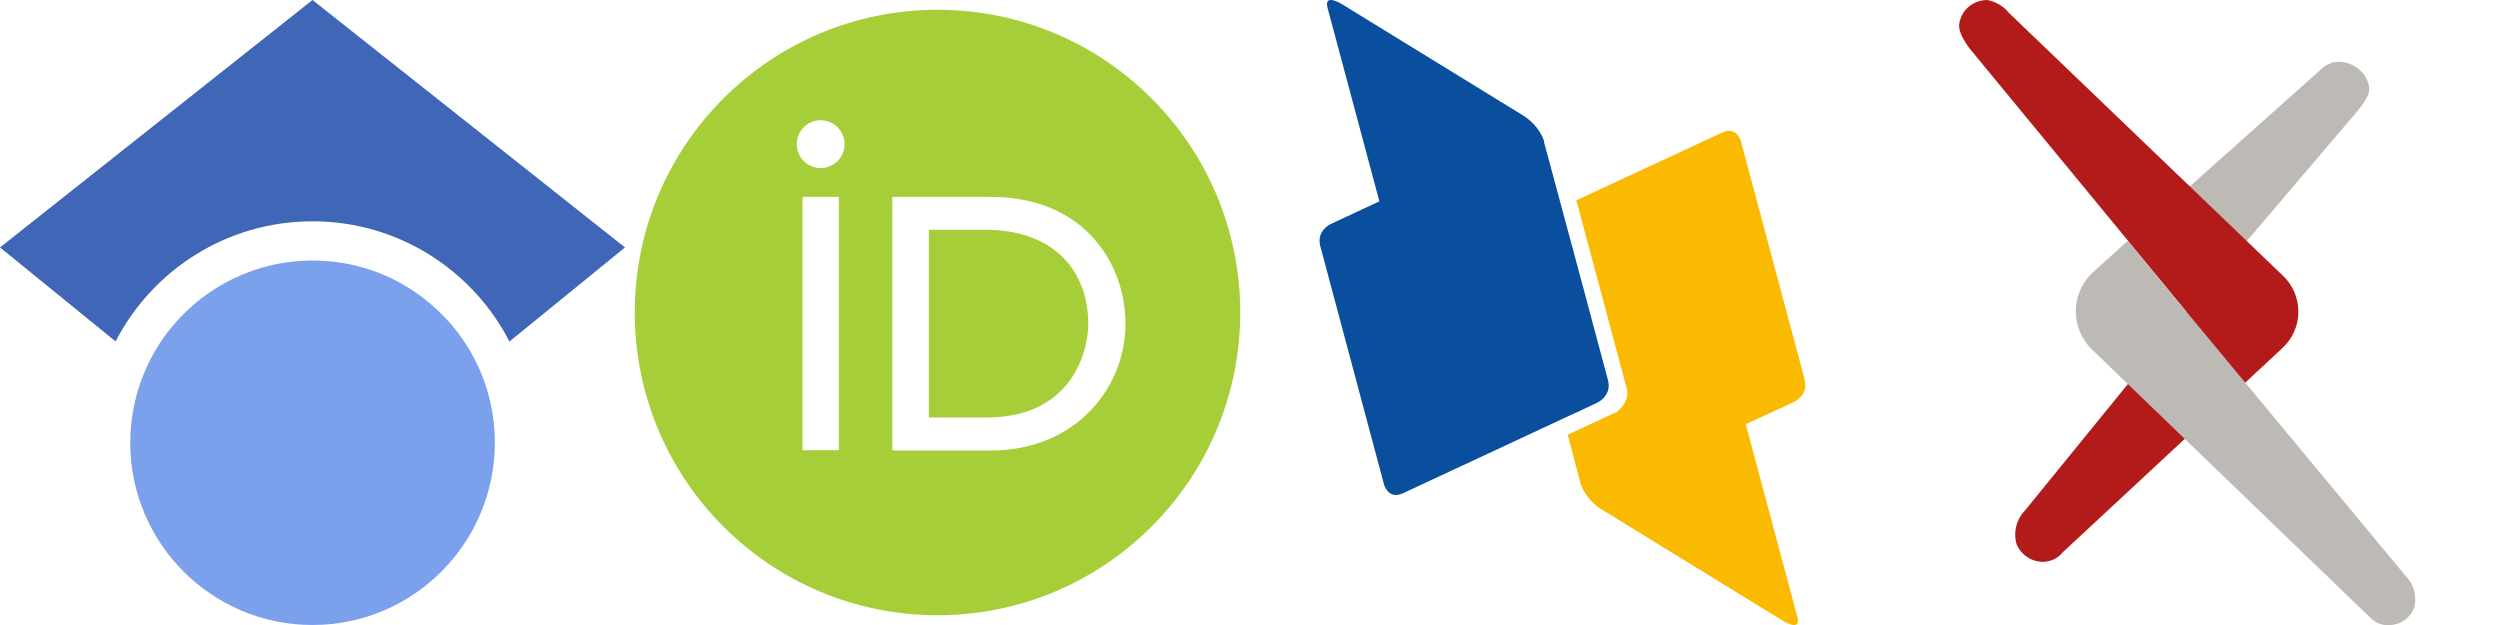
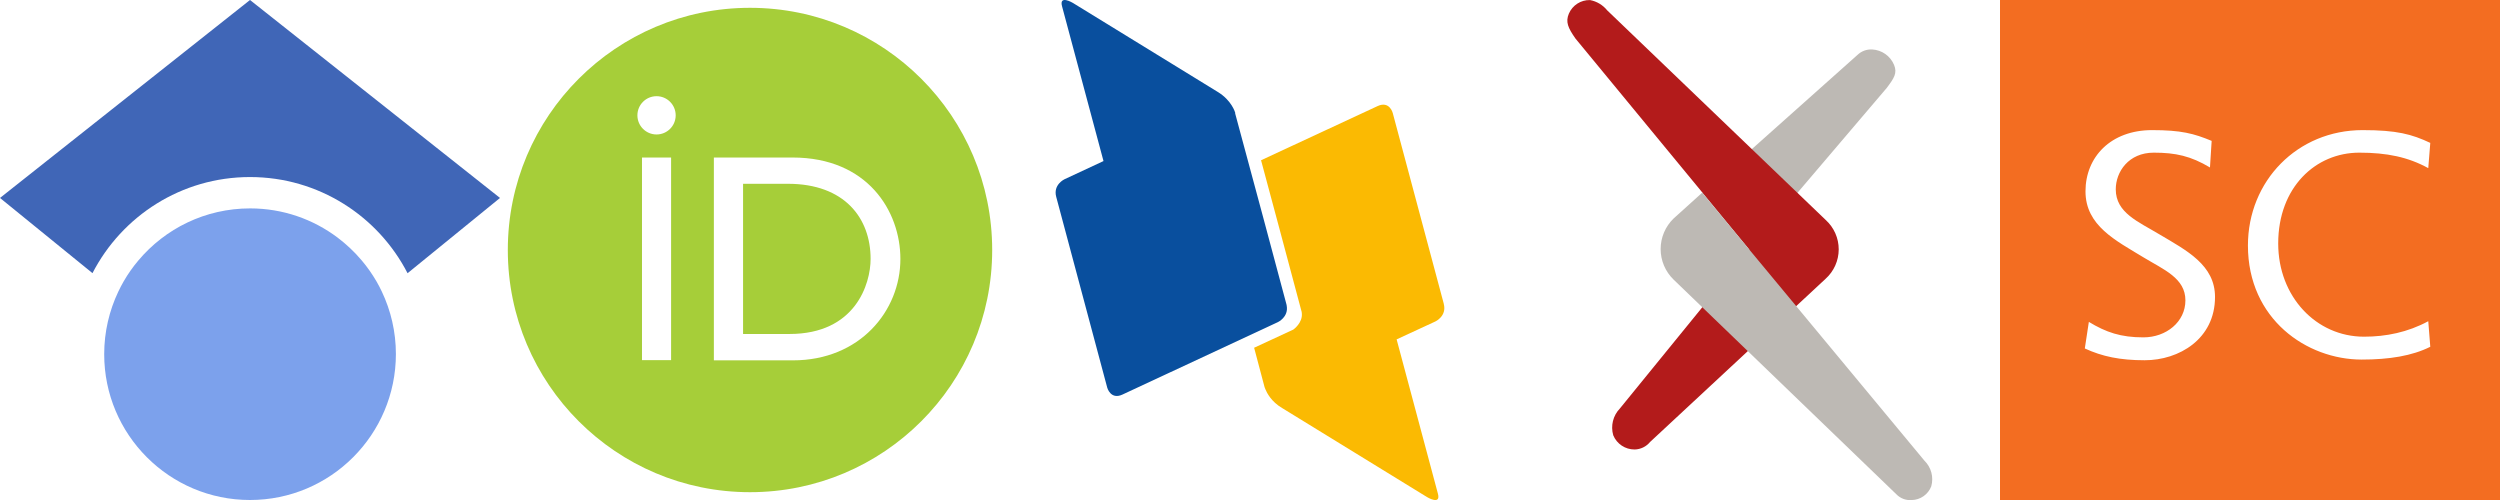
- <svg xmlns="http://www.w3.org/2000/svg" xmlns:xlink="http://www.w3.org/1999/xlink" height="128" width="512">
+ <svg xmlns="http://www.w3.org/2000/svg" xmlns:xlink="http://www.w3.org/1999/xlink" height="128" width="640">
  <symbol id="fa-google-scholar" viewBox="0 0 512 512">
    <path fill="#7ca1ec" d="M390.9 298.5c0 0 0 .1 .1 .1c9.2 19.4 14.4 41.1 14.4 64C405.3 445.1 338.5 512 256 512s-149.3-66.9-149.3-149.3c0-22.9 5.2-44.6 14.4-64h0c1.7-3.6 3.6-7.2 5.6-10.7c4.4-7.6 9.4-14.7 15-21.3c27.4-32.6 68.5-53.3 114.4-53.3c33.6 0 64.6 11.1 89.6 29.9c9.1 6.9 17.4 14.7 24.8 23.5c5.6 6.6 10.6 13.8 15 21.3c2 3.4 3.8 7 5.5 10.5z" />
    <path fill="#4066b7" d="M390.9 298.5m26.4-18.8c-30.1-58.4-91-98.4-161.3-98.4s-131.2 40-161.3 98.4L0 202.7 256 0 512 202.7l-94.7 77.1z" />
  </symbol>
  <symbol id="fa-orcid" viewBox="0 0 512 512">
    <path fill="#A6CE39" d="M294.8 188.2h-45.9V342h47.5c67.6 0 83.1-51.3 83.1-76.9 0-41.6-26.5-76.9-84.7-76.9zM256 8C119 8 8 119 8 256s111 248 248 248 248-111 248-248S393 8 256 8zm-80.8 360.8h-29.8v-207.5h29.8zm-14.9-231.1a19.6 19.6 0 1 1 19.6-19.6 19.6 19.6 0 0 1 -19.6 19.6zM300 369h-81V161.3h80.6c76.7 0 110.4 54.8 110.4 103.9C410 318.4 368.4 369 300 369z" />
  </symbol>
  <symbol id="dblp" viewBox="0 0 32 32">
    <path fill="#FBBA02" d="M28.401 19.438l-3.266-12.208c0 0-0.203-0.792-0.964-0.443l-7.464 3.469 1.146 4.266 1.453 5.438 0.010 0.083c0.068 0.625-0.547 1.052-0.547 1.052l-2.505 1.161 0.667 2.516 0.052 0.135c0.094 0.229 0.375 0.802 1.083 1.214l9.266 5.693c0 0 0.906 0.547 0.693-0.224l-2.641-9.87 2.479-1.146c0 0 0.75-0.344 0.536-1.135z" />
    <path fill="#094F9E" d="M18.349 19.563l-0.016-0.083-1.505-5.625-1.776-6.589v-0.052c0 0-0.214-0.786-1.12-1.333l-9.266-5.693c0 0-0.906-0.547-0.693 0.224l2.651 9.896-2.49 1.161c0 0-0.75 0.344-0.536 1.13l3.266 12.214c0 0 0.214 0.786 0.964 0.443l9.958-4.641c0 0 0.693-0.323 0.563-1.052z" />
  </symbol>
  <symbol id="arxiv" viewBox="0 0 17.732 24.269">
    <path d="M573.549,280.916l2.266,2.738,6.674-7.84c.353-.47.52-.717.353-1.117a1.218,1.218,0,0,0-1.061-.748h0a.953.953,0,0,0-.712.262Z" transform="translate(-566.984 -271.548)" fill="#bdb9b4" />
    <path d="M579.525,282.225l-10.606-10.174a1.413,1.413,0,0,0-.834-.5,1.09,1.09,0,0,0-1.027.66c-.167.4-.047.681.319,1.206l8.44,10.242h0l-6.282,7.716a1.336,1.336,0,0,0-.323,1.3,1.114,1.114,0,0,0,1.04.69A.992.992,0,0,0,571,293l8.519-7.92A1.924,1.924,0,0,0,579.525,282.225Z" transform="translate(-566.984 -271.548)" fill="#b31b1b" />
    <path d="M584.32,293.912l-8.525-10.275,0,0L573.53,280.9l-1.389,1.254a2.063,2.063,0,0,0,0,2.965l10.812,10.419a.925.925,0,0,0,.742.282,1.039,1.039,0,0,0,.953-.667A1.261,1.261,0,0,0,584.32,293.912Z" transform="translate(-566.984 -271.548)" fill="#bdb9b4" />
  </symbol>
+   <symbol id="scopus" viewBox="64 64 384 384">
+     <path fill="#f36d21" d="M64 64v384h384V64Zm116.815 99.926c22.222 0 32.04 2.586 45.736 8.27l-1.292 20.411c-14.729-8.785-26.356-11.367-43.152-11.367c-19.379 0-29.2 14.727-29.2 28.163c0 18.088 17.313 24.807 33.592 34.626c20.93 12.403 42.636 23.514 42.636 48.062c0 32.299-27.65 48.577-54.006 48.577c-18.863 0-32.557-2.843-45.993-9.044l3.102-20.414c13.178 8.01 24.547 11.889 41.86 11.889c17.57 0 32.297-11.887 32.297-28.424c0-17.054-16.535-23.516-32.297-33.076c-21.189-12.92-44.444-24.29-44.444-50.646s19.379-47.027 51.161-47.027m161.705 0c26.097 0 37.725 3.102 51.937 9.82l-1.55 19.38c-15.504-8.527-31.783-11.886-52.971-11.886c-33.592 0-62.274 26.613-62.274 69.765c0 40.826 29.2 71.575 65.892 71.575c16.795 0 33.591-3.359 49.353-11.886l1.55 19.638c-13.953 6.977-31.523 9.82-52.71 9.82c-42.12 0-87.338-31.01-87.338-87.597c0-49.612 37.982-88.63 88.11-88.63" />
+   </symbol>
  <use xlink:href="#fa-google-scholar" x="0" y="0" width="128" height="128" />
  <use xlink:href="#fa-orcid" x="128" y="0" width="128" height="128" />
  <use xlink:href="#dblp" x="256" y="0" width="128" height="128" />
  <use xlink:href="#arxiv" x="384" y="0" width="128" height="128" />
+   <use xlink:href="#scopus" x="512" y="0" width="128" height="128" />
</svg>
